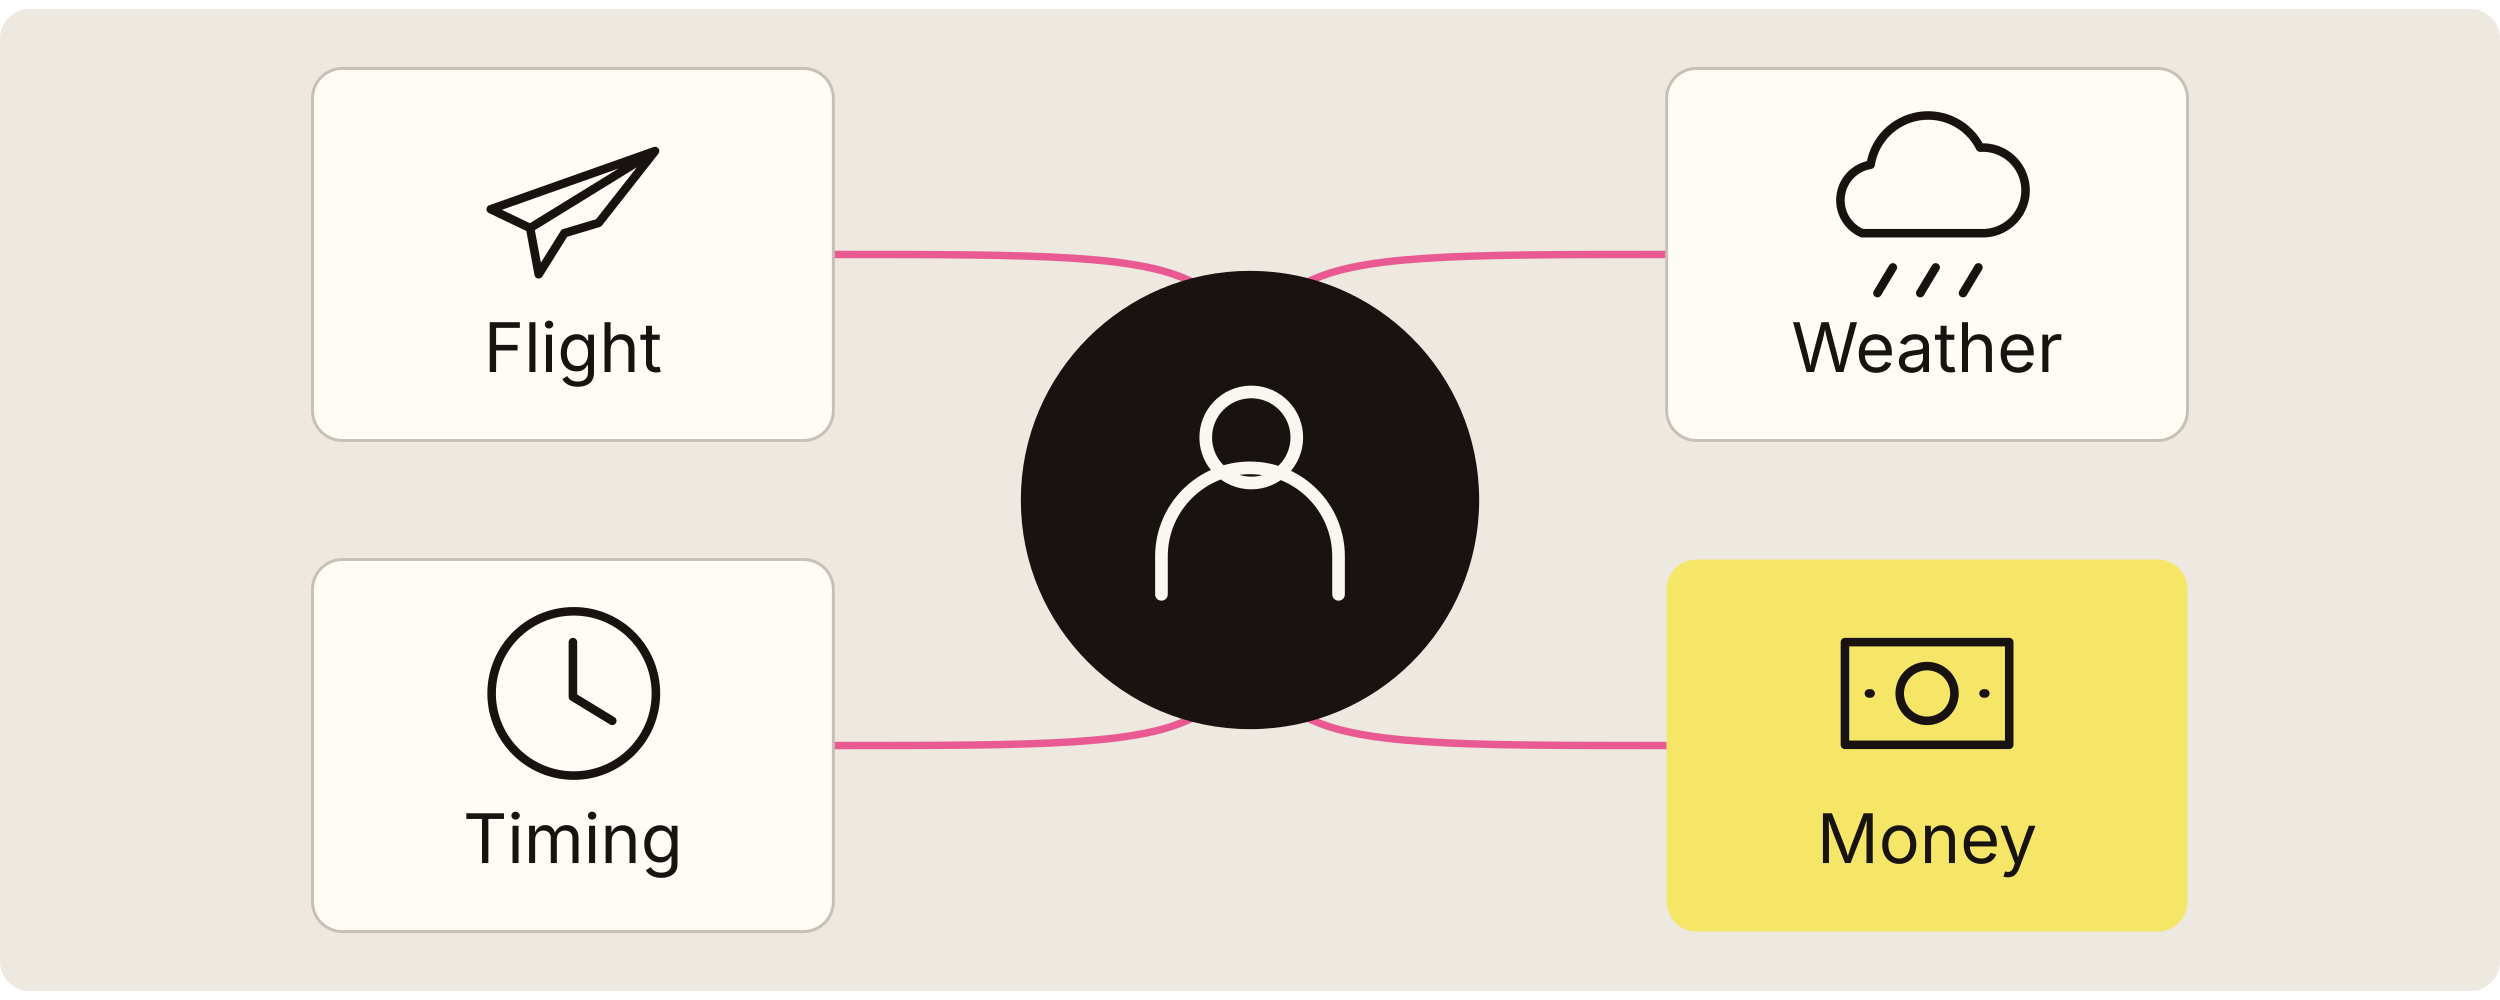
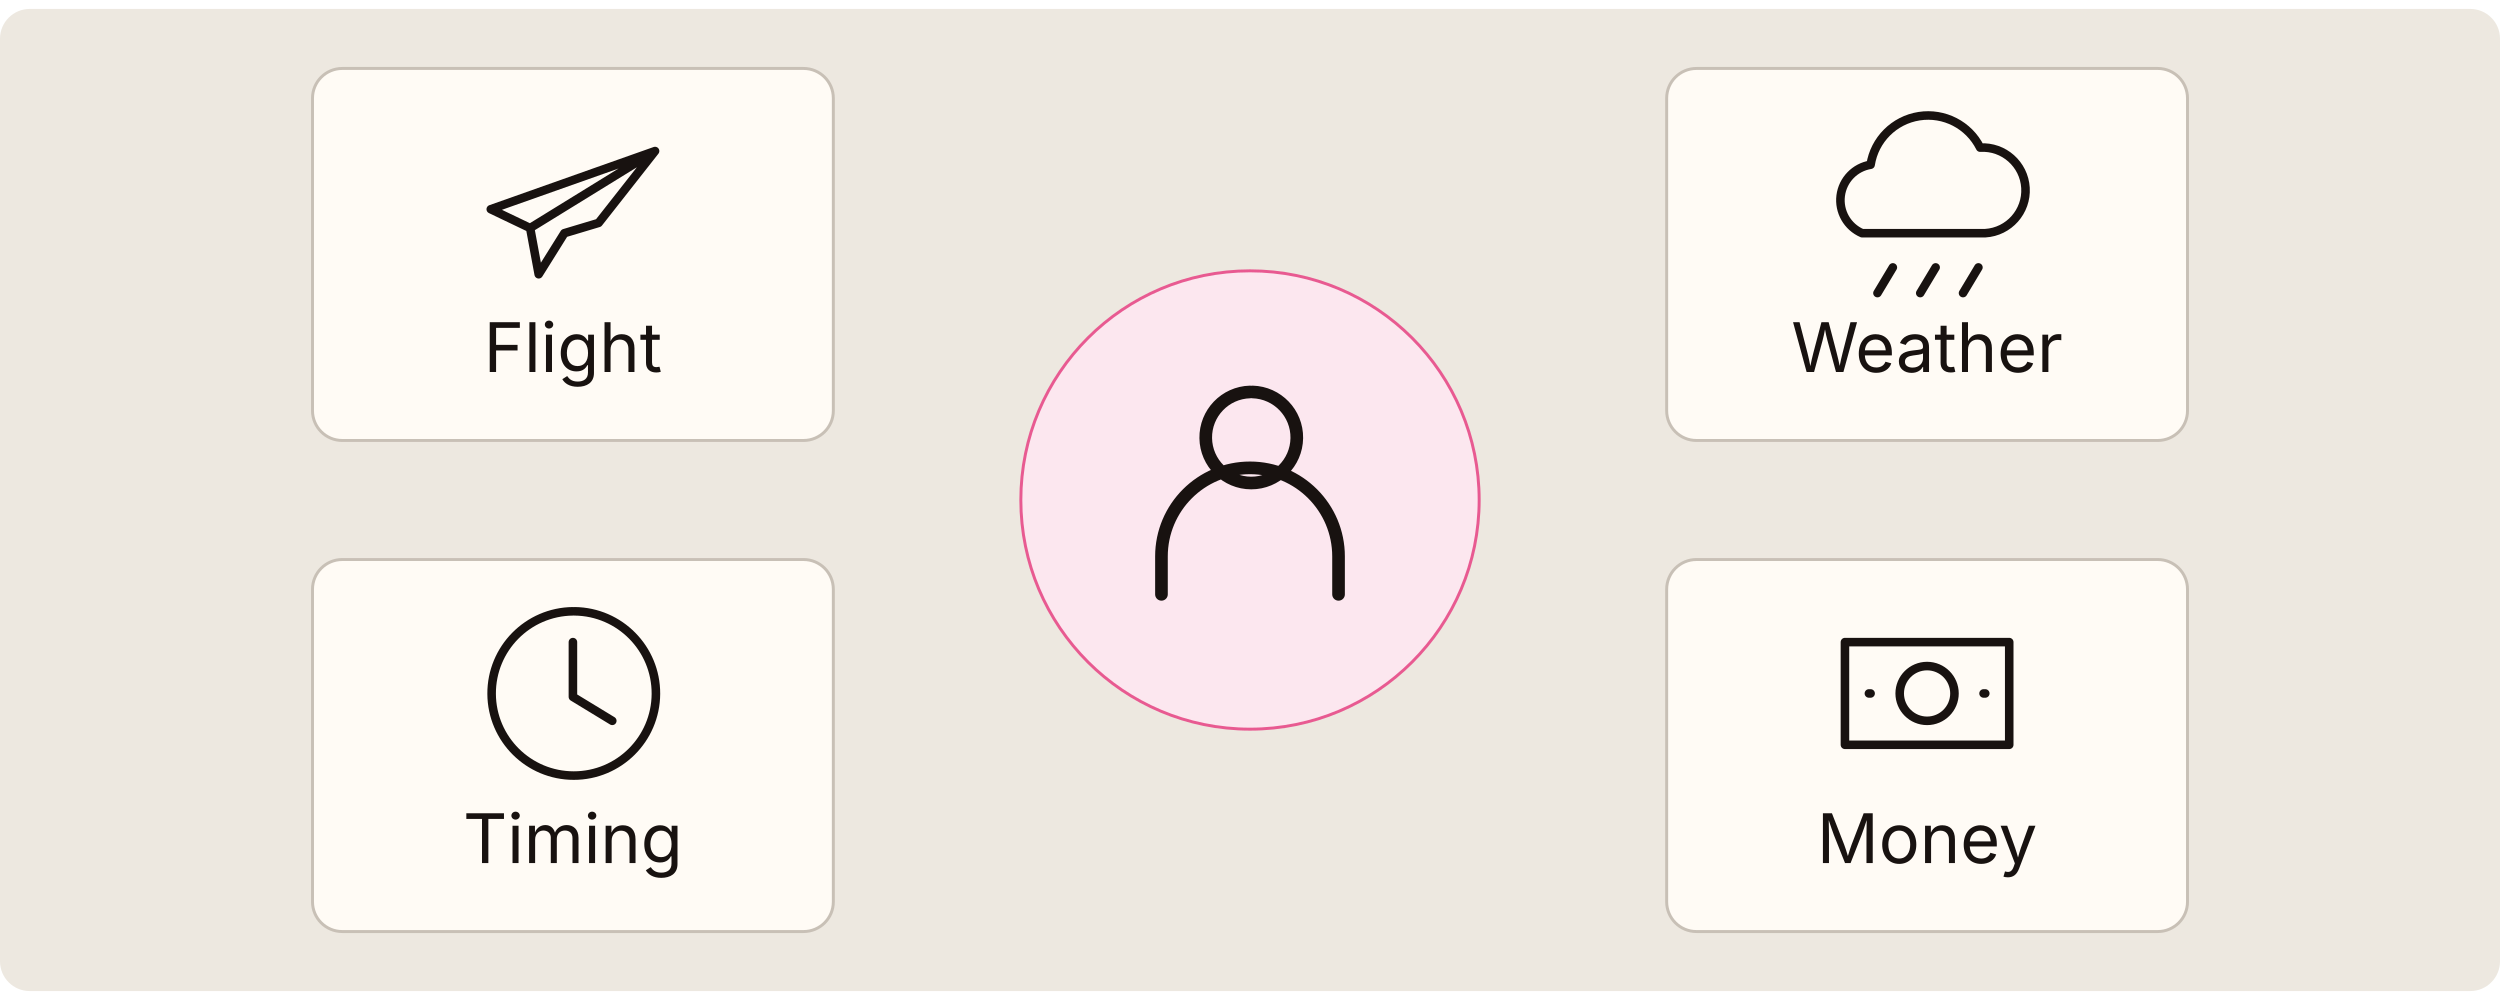
- <svg xmlns="http://www.w3.org/2000/svg" data-slide-visual="" viewBox="0 0 1000 400" role="img" aria-label="One agent answers all four" class="pic" preserveAspectRatio="xMidYMid meet" style="fill: rgb(0, 0, 0); fill-opacity: 1; stroke: none; stroke-width: 1px; stroke-opacity: 1; stroke-linecap: butt; stroke-linejoin: miter; stroke-dasharray: none; font-family: Inter, Arial, sans-serif; font-size: 36px; font-weight: 400; font-style: normal; letter-spacing: normal; text-anchor: start; dominant-baseline: auto;">
+ <svg xmlns="http://www.w3.org/2000/svg" data-slide-visual="" viewBox="0 0 1000 400" role="img" aria-label="Sam needs four checks" class="pic" preserveAspectRatio="xMidYMid meet" style="fill: rgb(0, 0, 0); fill-opacity: 1; stroke: none; stroke-width: 1px; stroke-opacity: 1; stroke-linecap: butt; stroke-linejoin: miter; stroke-dasharray: none; font-family: Inter, Arial, sans-serif; font-size: 36px; font-weight: 400; font-style: normal; letter-spacing: normal; text-anchor: start; dominant-baseline: auto;">
  <g transform="translate(0 3.571429) scale(0.5952381)">
    <rect x="0" y="0" width="1680" height="660" rx="20" style="fill: rgb(237, 232, 224); fill-opacity: 1; stroke: none; stroke-width: 1px; stroke-opacity: 1; stroke-linecap: butt; stroke-linejoin: miter; stroke-dasharray: none; font-family: Inter, Arial, sans-serif; font-size: 36px; font-weight: 400; font-style: normal; letter-spacing: normal; text-anchor: start; dominant-baseline: auto;" />
-     <g class="step" data-s="1">
-       <path d="M560 165C840 165 840 165 840 330" style="fill: none; fill-opacity: 1; stroke: rgb(232, 90, 145); stroke-width: 5px; stroke-opacity: 1; stroke-linecap: butt; stroke-linejoin: miter; stroke-dasharray: none; font-family: Inter, Arial, sans-serif; font-size: 36px; font-weight: 400; font-style: normal; letter-spacing: normal; text-anchor: start; dominant-baseline: auto;" />
-     </g>
    <rect x="210" y="40" width="350" height="250" rx="20" style="fill: rgb(255, 251, 245); fill-opacity: 1; stroke: rgb(200, 192, 182); stroke-width: 2px; stroke-opacity: 1; stroke-linecap: butt; stroke-linejoin: miter; stroke-dasharray: none; font-family: Inter, Arial, sans-serif; font-size: 36px; font-weight: 400; font-style: normal; letter-spacing: normal; text-anchor: start; dominant-baseline: auto;" />
    <g class="step" data-s="1">
      <g transform="translate(385 130) scale(1.15)" style="fill: rgb(0, 0, 0); fill-opacity: 1; stroke: none; stroke-width: 1px; stroke-opacity: 1; stroke-linecap: butt; stroke-linejoin: miter; stroke-dasharray: none; font-family: Inter, Arial, sans-serif; font-size: 36px; font-weight: 400; font-style: normal; letter-spacing: normal; text-anchor: start; dominant-baseline: auto;">
        <path d="M-48 4 48-30 15 12-5 18-20 42-25 15Z M-25 15 48-30" style="fill: none; fill-opacity: 1; stroke: rgb(24, 18, 16); stroke-width: 5px; stroke-opacity: 1; stroke-linecap: round; stroke-linejoin: round; stroke-dasharray: none; font-family: Inter, Arial, sans-serif; font-size: 36px; font-weight: 400; font-style: normal; letter-spacing: normal; text-anchor: start; dominant-baseline: auto;" />
      </g>
    </g>
    <g class="step" data-s="1">
      <text x="385" y="244" text-anchor="middle" font-size="46" style="fill: rgb(24, 18, 16); fill-opacity: 1; stroke: none; stroke-width: 1px; stroke-opacity: 1; stroke-linecap: butt; stroke-linejoin: miter; stroke-dasharray: none; font-family: Inter, Arial, sans-serif; font-size: 46px; font-weight: 400; font-style: normal; letter-spacing: normal; text-anchor: middle; dominant-baseline: auto;">Flight</text>
-     </g>
-     <g class="step" data-s="2">
-       <path d="M1120 165C840 165 840 165 840 330" style="fill: none; fill-opacity: 1; stroke: rgb(232, 90, 145); stroke-width: 5px; stroke-opacity: 1; stroke-linecap: butt; stroke-linejoin: miter; stroke-dasharray: none; font-family: Inter, Arial, sans-serif; font-size: 36px; font-weight: 400; font-style: normal; letter-spacing: normal; text-anchor: start; dominant-baseline: auto;" />
    </g>
    <rect x="1120" y="40" width="350" height="250" rx="20" style="fill: rgb(255, 251, 245); fill-opacity: 1; stroke: rgb(200, 192, 182); stroke-width: 2px; stroke-opacity: 1; stroke-linecap: butt; stroke-linejoin: miter; stroke-dasharray: none; font-family: Inter, Arial, sans-serif; font-size: 36px; font-weight: 400; font-style: normal; letter-spacing: normal; text-anchor: start; dominant-baseline: auto;" />
    <g class="step" data-s="2">
      <g transform="translate(1295 130) scale(1.15)" style="fill: rgb(0, 0, 0); fill-opacity: 1; stroke: none; stroke-width: 1px; stroke-opacity: 1; stroke-linecap: butt; stroke-linejoin: miter; stroke-dasharray: none; font-family: Inter, Arial, sans-serif; font-size: 36px; font-weight: 400; font-style: normal; letter-spacing: normal; text-anchor: start; dominant-baseline: auto;">
        <path d="M-38 18h72a25 25 0 0 0-3-50 34 34 0 0 0-64 10 21 21 0 0 0-5 40 M-20 38l-9 15 M5 38l-9 15 M30 38l-9 15" style="fill: none; fill-opacity: 1; stroke: rgb(24, 18, 16); stroke-width: 5px; stroke-opacity: 1; stroke-linecap: round; stroke-linejoin: round; stroke-dasharray: none; font-family: Inter, Arial, sans-serif; font-size: 36px; font-weight: 400; font-style: normal; letter-spacing: normal; text-anchor: start; dominant-baseline: auto;" />
      </g>
    </g>
    <g class="step" data-s="2">
      <text x="1295" y="244" text-anchor="middle" font-size="46" style="fill: rgb(24, 18, 16); fill-opacity: 1; stroke: none; stroke-width: 1px; stroke-opacity: 1; stroke-linecap: butt; stroke-linejoin: miter; stroke-dasharray: none; font-family: Inter, Arial, sans-serif; font-size: 46px; font-weight: 400; font-style: normal; letter-spacing: normal; text-anchor: middle; dominant-baseline: auto;">Weather</text>
    </g>
-     <g class="step" data-s="3">
-       <path d="M560 495C840 495 840 495 840 330" style="fill: none; fill-opacity: 1; stroke: rgb(232, 90, 145); stroke-width: 5px; stroke-opacity: 1; stroke-linecap: butt; stroke-linejoin: miter; stroke-dasharray: none; font-family: Inter, Arial, sans-serif; font-size: 36px; font-weight: 400; font-style: normal; letter-spacing: normal; text-anchor: start; dominant-baseline: auto;" />
-     </g>
    <rect x="210" y="370" width="350" height="250" rx="20" style="fill: rgb(255, 251, 245); fill-opacity: 1; stroke: rgb(200, 192, 182); stroke-width: 2px; stroke-opacity: 1; stroke-linecap: butt; stroke-linejoin: miter; stroke-dasharray: none; font-family: Inter, Arial, sans-serif; font-size: 36px; font-weight: 400; font-style: normal; letter-spacing: normal; text-anchor: start; dominant-baseline: auto;" />
    <g class="step" data-s="3">
      <g transform="translate(385 460) scale(1.15)" style="fill: rgb(0, 0, 0); fill-opacity: 1; stroke: none; stroke-width: 1px; stroke-opacity: 1; stroke-linecap: butt; stroke-linejoin: miter; stroke-dasharray: none; font-family: Inter, Arial, sans-serif; font-size: 36px; font-weight: 400; font-style: normal; letter-spacing: normal; text-anchor: start; dominant-baseline: auto;">
        <path d="M0-48a48 48 0 1 0 1 0 M0-30v32l23 14" style="fill: none; fill-opacity: 1; stroke: rgb(24, 18, 16); stroke-width: 5px; stroke-opacity: 1; stroke-linecap: round; stroke-linejoin: round; stroke-dasharray: none; font-family: Inter, Arial, sans-serif; font-size: 36px; font-weight: 400; font-style: normal; letter-spacing: normal; text-anchor: start; dominant-baseline: auto;" />
      </g>
    </g>
    <g class="step" data-s="3">
      <text x="385" y="574" text-anchor="middle" font-size="46" style="fill: rgb(24, 18, 16); fill-opacity: 1; stroke: none; stroke-width: 1px; stroke-opacity: 1; stroke-linecap: butt; stroke-linejoin: miter; stroke-dasharray: none; font-family: Inter, Arial, sans-serif; font-size: 46px; font-weight: 400; font-style: normal; letter-spacing: normal; text-anchor: middle; dominant-baseline: auto;">Timing</text>
    </g>
-     <g class="step" data-s="4">
-       <path d="M1120 495C840 495 840 495 840 330" style="fill: none; fill-opacity: 1; stroke: rgb(232, 90, 145); stroke-width: 5px; stroke-opacity: 1; stroke-linecap: butt; stroke-linejoin: miter; stroke-dasharray: none; font-family: Inter, Arial, sans-serif; font-size: 36px; font-weight: 400; font-style: normal; letter-spacing: normal; text-anchor: start; dominant-baseline: auto;" />
-     </g>
-     <rect x="1120" y="370" width="350" height="250" rx="20" style="fill: rgb(246, 230, 104); fill-opacity: 1; stroke: none; stroke-width: 1px; stroke-opacity: 1; stroke-linecap: butt; stroke-linejoin: miter; stroke-dasharray: none; font-family: Inter, Arial, sans-serif; font-size: 36px; font-weight: 400; font-style: normal; letter-spacing: normal; text-anchor: start; dominant-baseline: auto;" />
+     <rect x="1120" y="370" width="350" height="250" rx="20" style="fill: rgb(255, 251, 245); fill-opacity: 1; stroke: rgb(200, 192, 182); stroke-width: 2px; stroke-opacity: 1; stroke-linecap: butt; stroke-linejoin: miter; stroke-dasharray: none; font-family: Inter, Arial, sans-serif; font-size: 36px; font-weight: 400; font-style: normal; letter-spacing: normal; text-anchor: start; dominant-baseline: auto;" />
    <g class="step" data-s="4">
      <g transform="translate(1295 460) scale(1.15)" style="fill: rgb(0, 0, 0); fill-opacity: 1; stroke: none; stroke-width: 1px; stroke-opacity: 1; stroke-linecap: butt; stroke-linejoin: miter; stroke-dasharray: none; font-family: Inter, Arial, sans-serif; font-size: 36px; font-weight: 400; font-style: normal; letter-spacing: normal; text-anchor: start; dominant-baseline: auto;">
        <path d="M-48-30h96v60h-96Z M0-16a16 16 0 1 0 0 32 16 16 0 1 0 0-32 M-34 0h1 M33 0h1" style="fill: none; fill-opacity: 1; stroke: rgb(24, 18, 16); stroke-width: 5px; stroke-opacity: 1; stroke-linecap: round; stroke-linejoin: round; stroke-dasharray: none; font-family: Inter, Arial, sans-serif; font-size: 36px; font-weight: 400; font-style: normal; letter-spacing: normal; text-anchor: start; dominant-baseline: auto;" />
      </g>
    </g>
    <g class="step" data-s="4">
      <text x="1295" y="574" text-anchor="middle" font-size="46" style="fill: rgb(24, 18, 16); fill-opacity: 1; stroke: none; stroke-width: 1px; stroke-opacity: 1; stroke-linecap: butt; stroke-linejoin: miter; stroke-dasharray: none; font-family: Inter, Arial, sans-serif; font-size: 46px; font-weight: 400; font-style: normal; letter-spacing: normal; text-anchor: middle; dominant-baseline: auto;">Money</text>
    </g>
-     <circle cx="840" cy="330" r="154" style="fill: rgb(24, 18, 16); fill-opacity: 1; stroke: none; stroke-width: 1px; stroke-opacity: 1; stroke-linecap: butt; stroke-linejoin: miter; stroke-dasharray: none; font-family: Inter, Arial, sans-serif; font-size: 36px; font-weight: 400; font-style: normal; letter-spacing: normal; text-anchor: start; dominant-baseline: auto;" />
+     <circle cx="840" cy="330" r="154" style="fill: rgb(252, 231, 239); fill-opacity: 1; stroke: rgb(232, 90, 145); stroke-width: 2px; stroke-opacity: 1; stroke-linecap: butt; stroke-linejoin: miter; stroke-dasharray: none; font-family: Inter, Arial, sans-serif; font-size: 36px; font-weight: 400; font-style: normal; letter-spacing: normal; text-anchor: start; dominant-baseline: auto;" />
    <g transform="translate(840 322) scale(1.7)" style="fill: rgb(0, 0, 0); fill-opacity: 1; stroke: none; stroke-width: 1px; stroke-opacity: 1; stroke-linecap: butt; stroke-linejoin: miter; stroke-dasharray: none; font-family: Inter, Arial, sans-serif; font-size: 36px; font-weight: 400; font-style: normal; letter-spacing: normal; text-anchor: start; dominant-baseline: auto;">
-       <path d="M0-38a18 18 0 1 0 1 0 M-35 42v-15a35 35 0 0 1 70 0v15" style="fill: none; fill-opacity: 1; stroke: rgb(250, 246, 240); stroke-width: 5px; stroke-opacity: 1; stroke-linecap: round; stroke-linejoin: round; stroke-dasharray: none; font-family: Inter, Arial, sans-serif; font-size: 36px; font-weight: 400; font-style: normal; letter-spacing: normal; text-anchor: start; dominant-baseline: auto;" />
+       <path d="M0-38a18 18 0 1 0 1 0 M-35 42v-15a35 35 0 0 1 70 0v15" style="fill: none; fill-opacity: 1; stroke: rgb(24, 18, 16); stroke-width: 5px; stroke-opacity: 1; stroke-linecap: round; stroke-linejoin: round; stroke-dasharray: none; font-family: Inter, Arial, sans-serif; font-size: 36px; font-weight: 400; font-style: normal; letter-spacing: normal; text-anchor: start; dominant-baseline: auto;" />
    </g>
  </g>
</svg>
